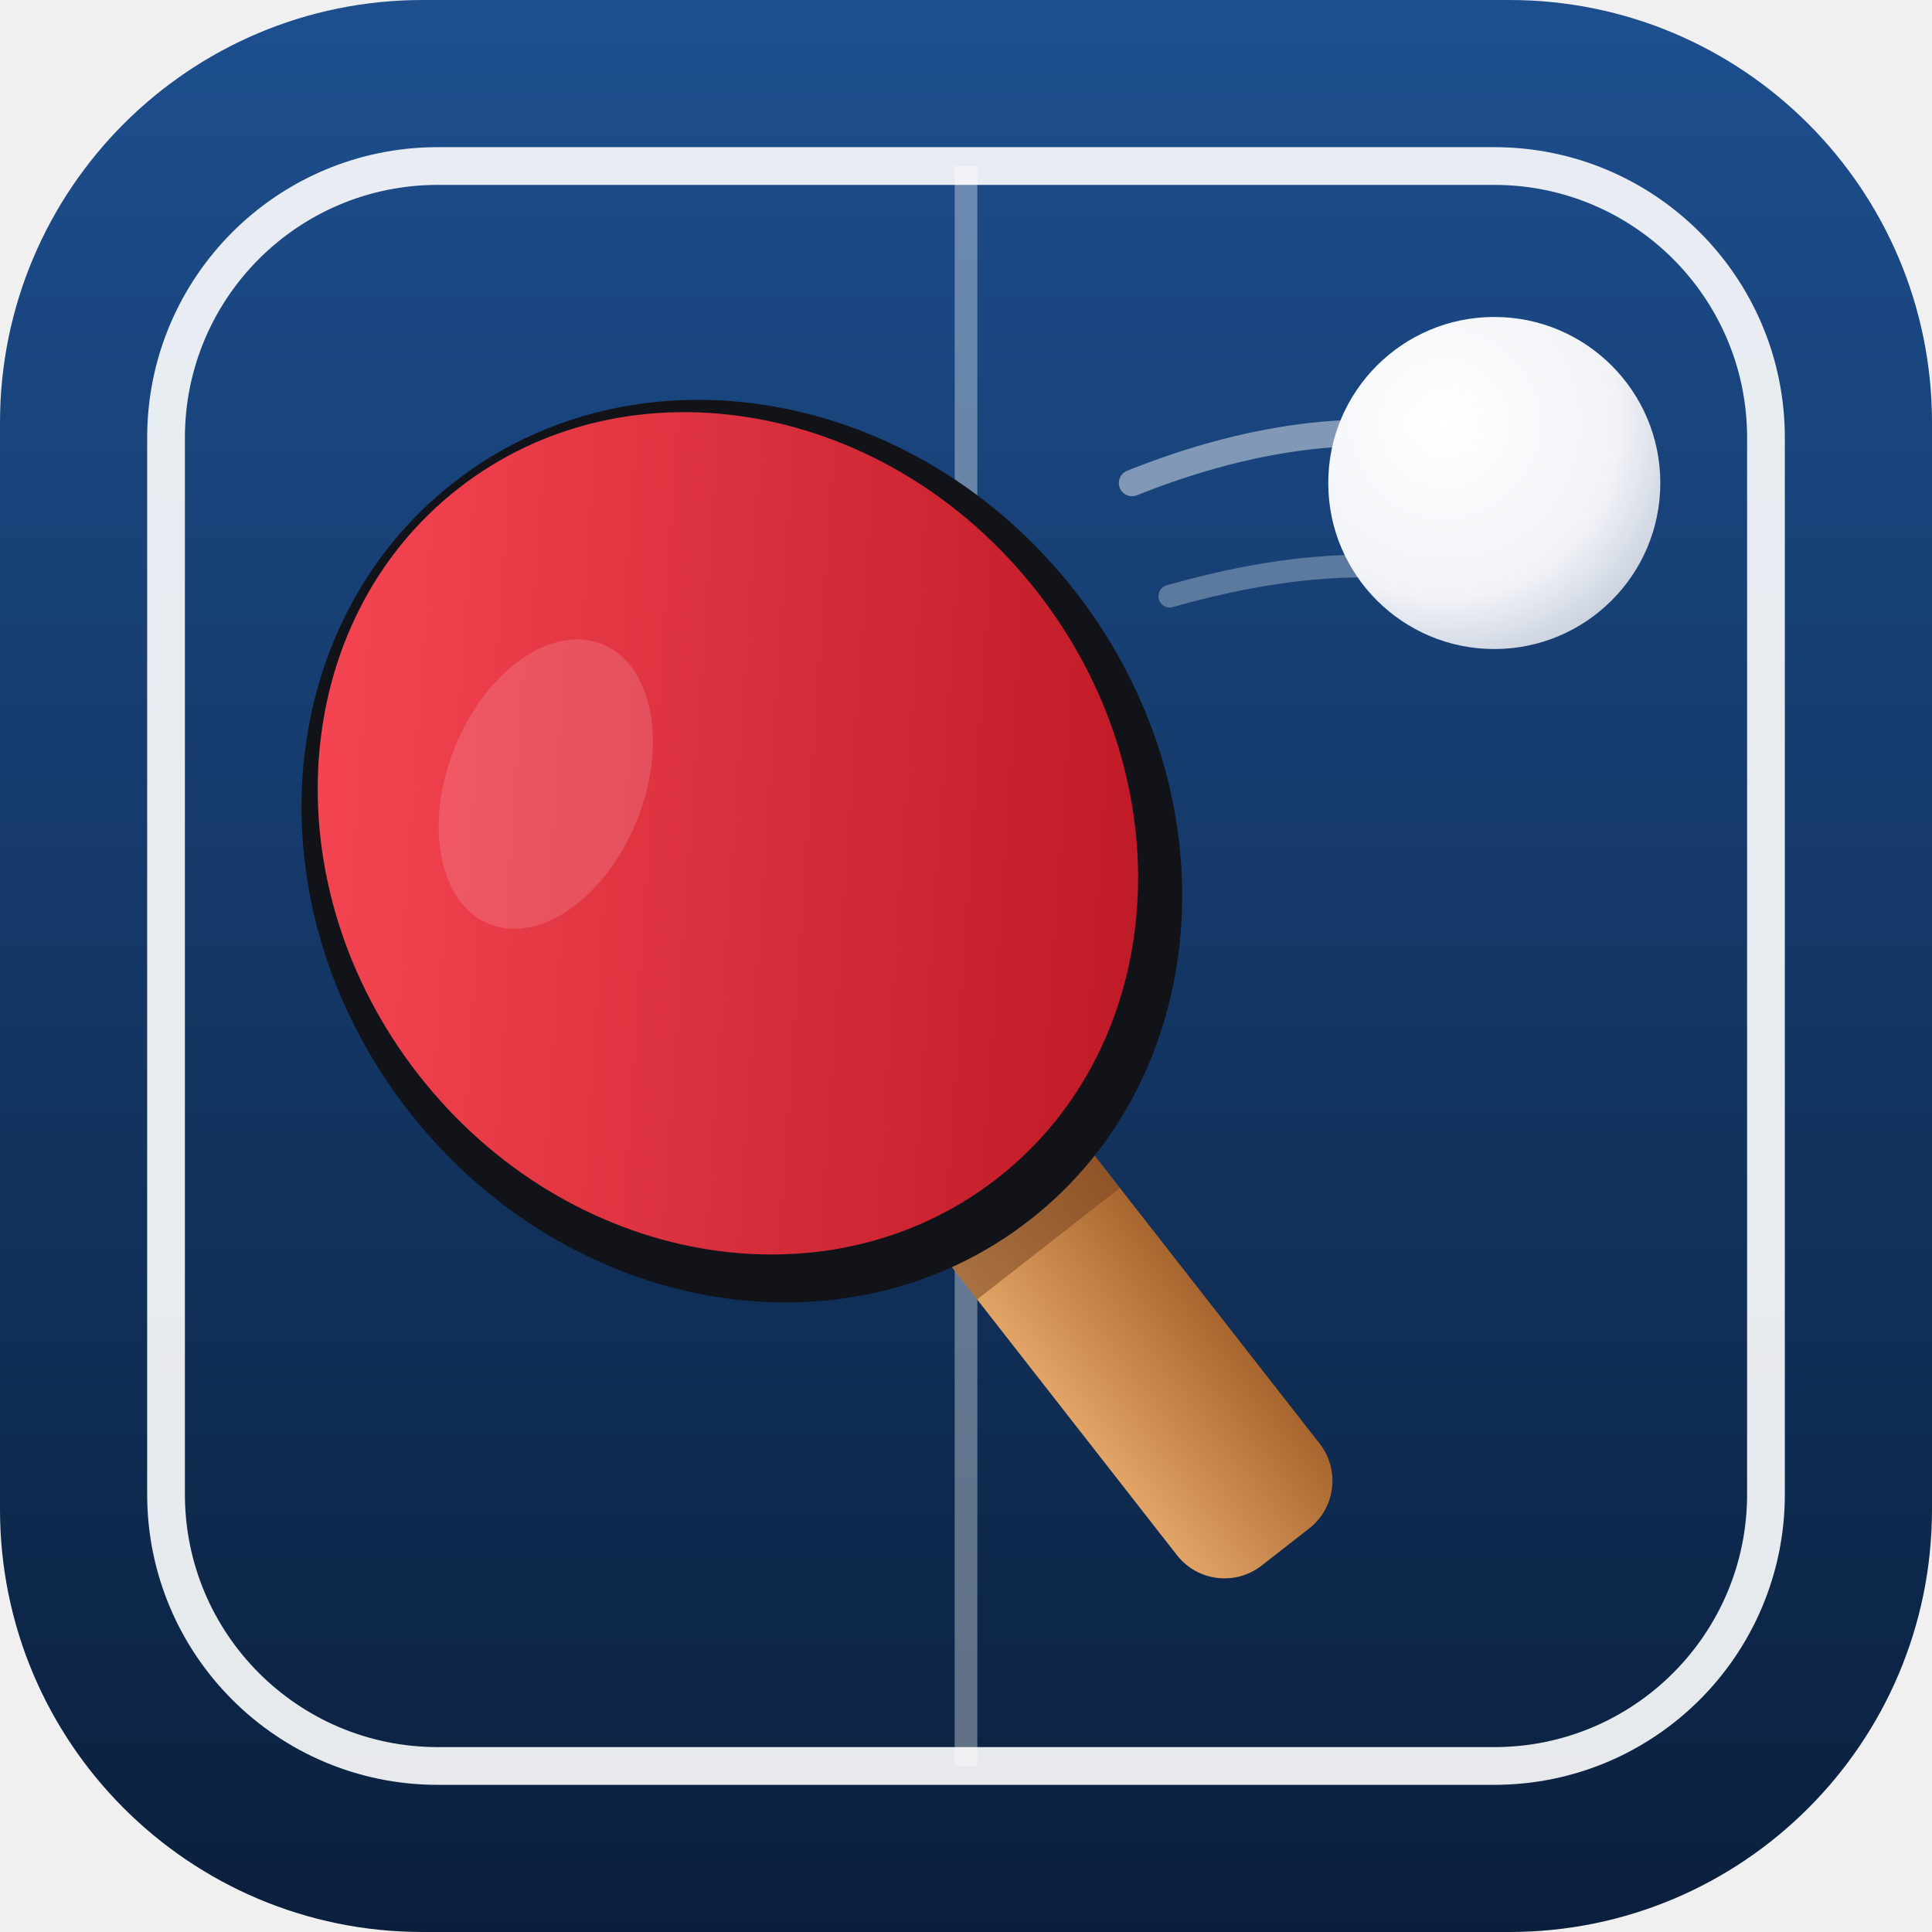
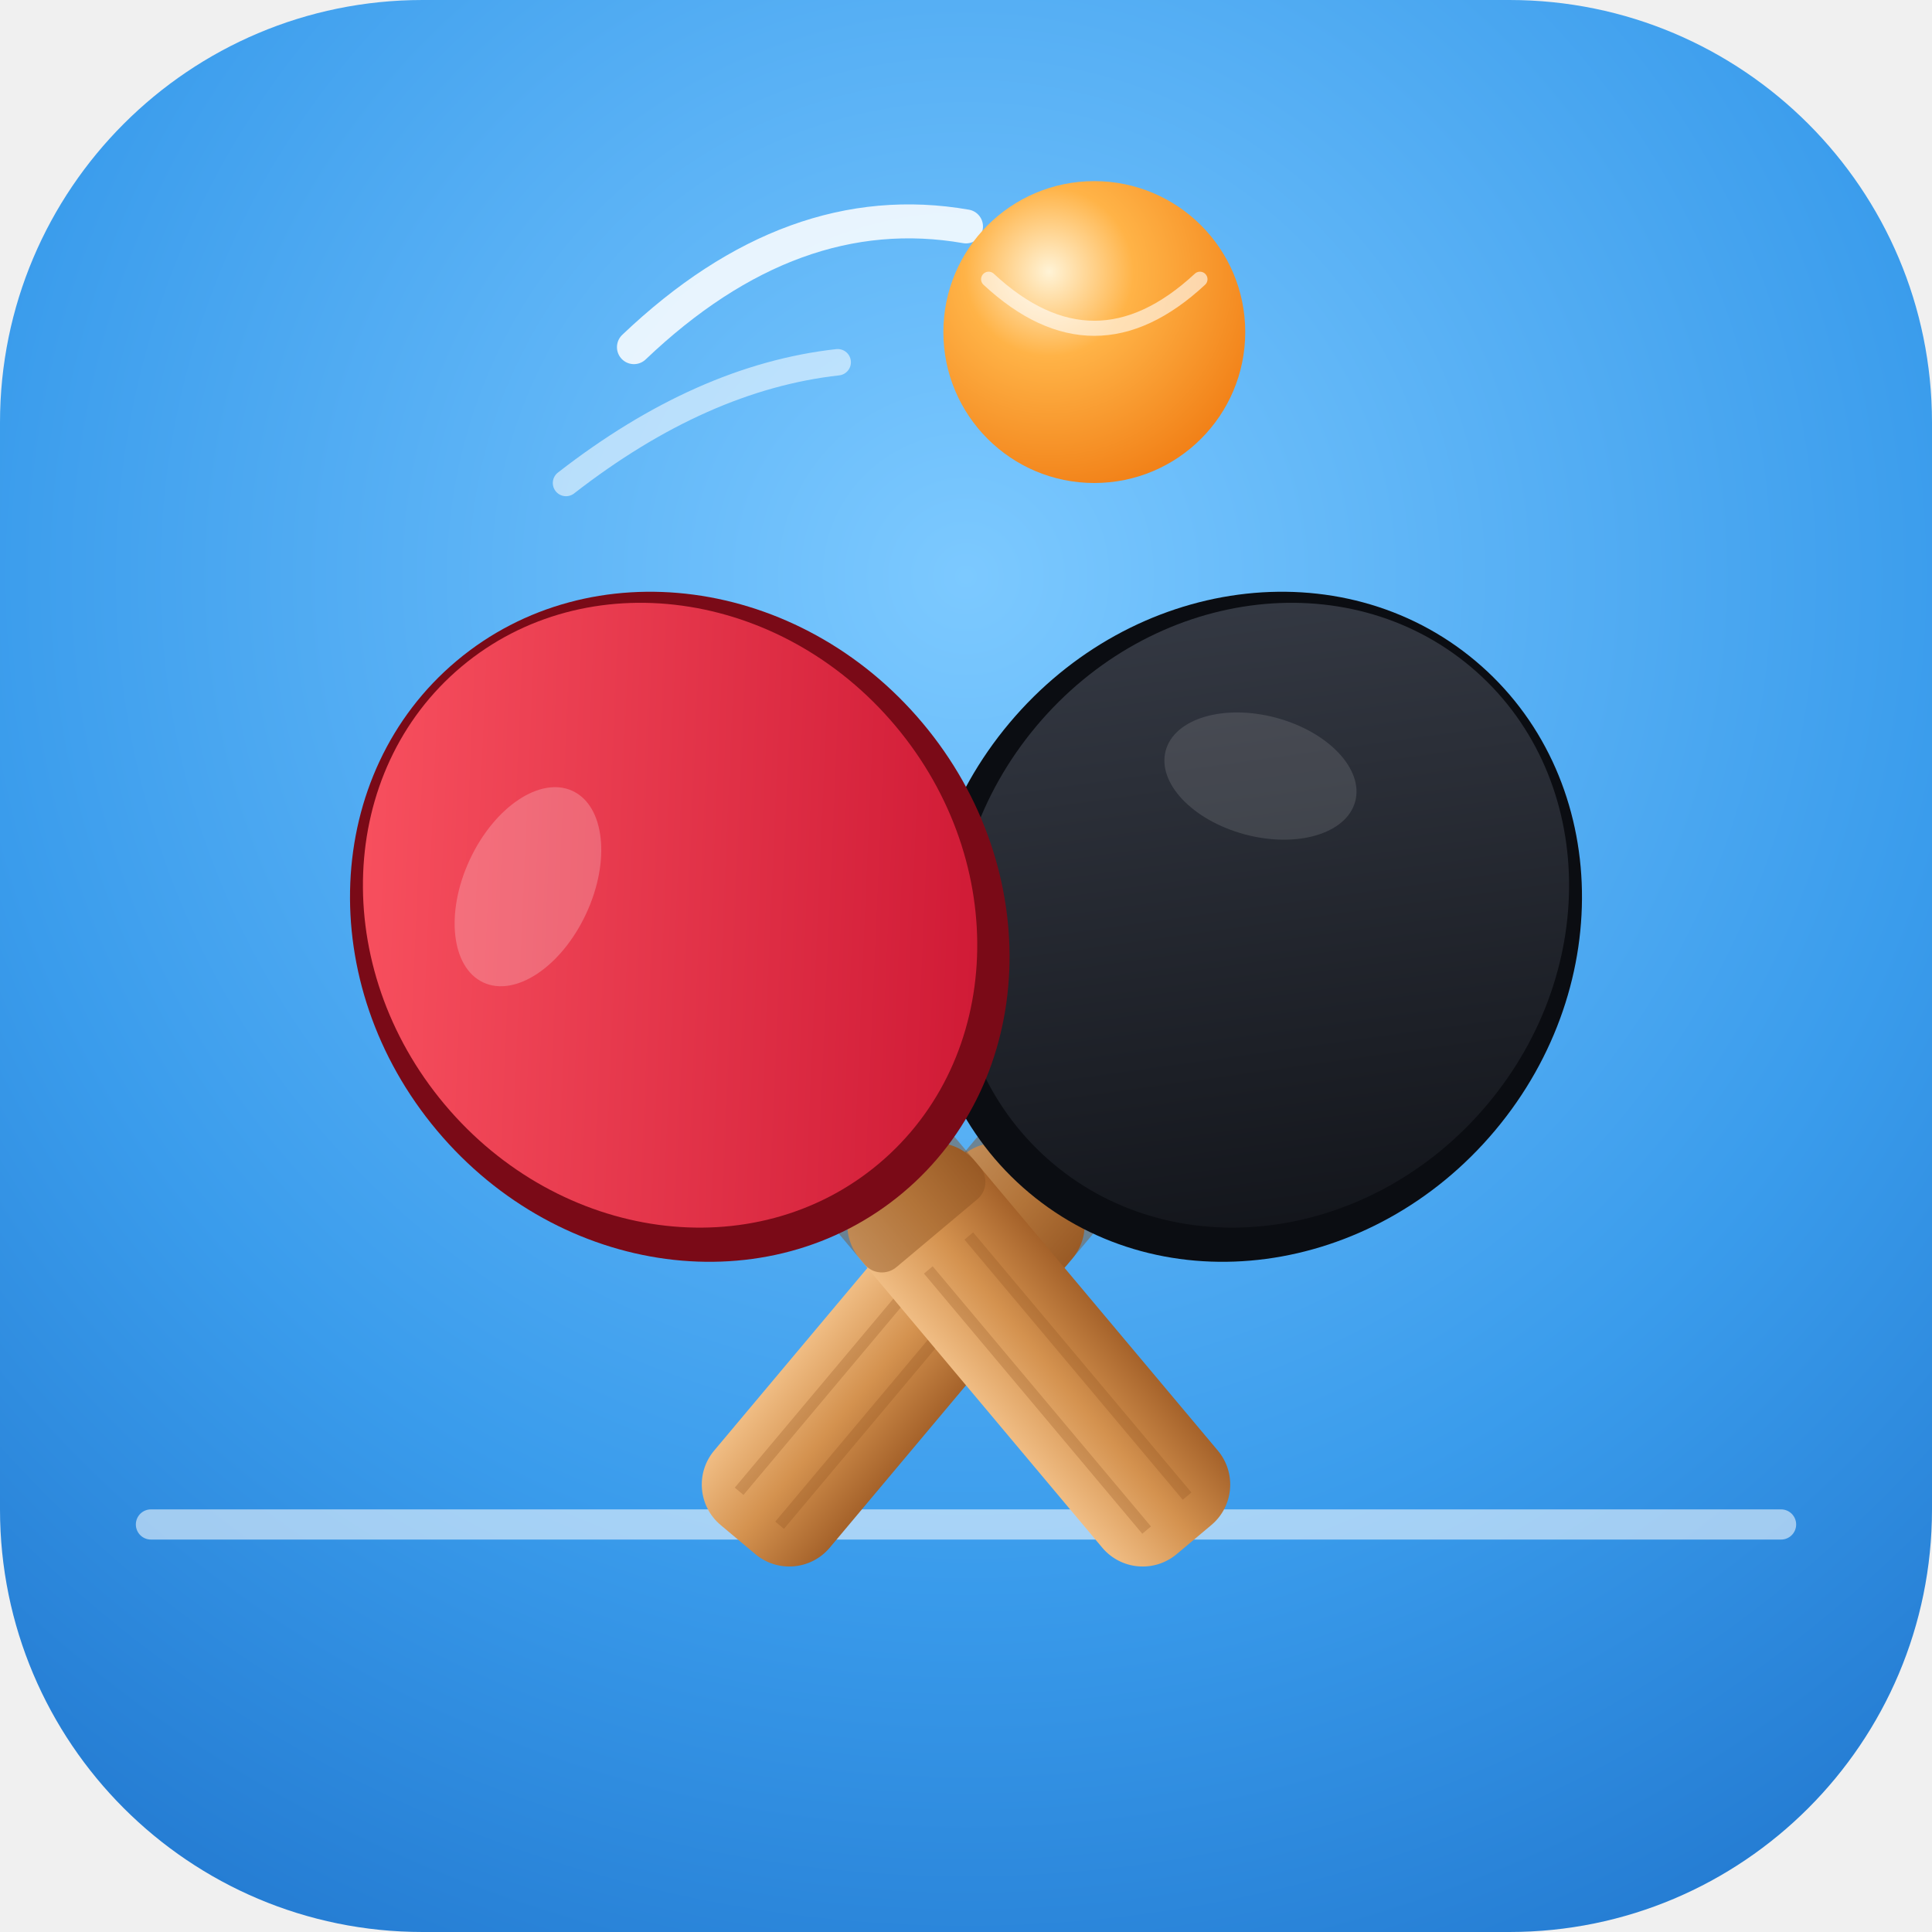
<svg xmlns="http://www.w3.org/2000/svg" viewBox="0 0 512 512">
  <defs>
-     <linearGradient id="bg" x1="0" y1="0" x2="0" y2="1">
-       <stop offset="0" stop-color="#1d4f8f" />
-       <stop offset="1" stop-color="#0a1f3c" />
+     <radialGradient id="bg" cx="0.5" cy="0.3" r="0.85">
+       <stop offset="0" stop-color="#7cc9ff" />
+       <stop offset="0.6" stop-color="#3a9cec" />
+       <stop offset="1" stop-color="#1f74cc" />
+     </radialGradient>
+     <linearGradient id="red" x1="0" y1="0" x2="1" y2="1">
+       <stop offset="0" stop-color="#ff5a66" />
+       <stop offset="1" stop-color="#c8102e" />
    </linearGradient>
-     <linearGradient id="rub" x1="0" y1="0" x2="1" y2="1">
-       <stop offset="0" stop-color="#ff4d5a" />
-       <stop offset="1" stop-color="#b5121f" />
+     <linearGradient id="blk" x1="0" y1="0" x2="1" y2="1">
+       <stop offset="0" stop-color="#3a3f4a" />
+       <stop offset="1" stop-color="#0d0f14" />
    </linearGradient>
    <linearGradient id="wood" x1="0" y1="0" x2="1" y2="0">
-       <stop offset="0" stop-color="#e2a467" />
-       <stop offset="1" stop-color="#a8652d" />
+       <stop offset="0" stop-color="#f0bd84" />
+       <stop offset="0.5" stop-color="#d4924f" />
+       <stop offset="1" stop-color="#a5622a" />
    </linearGradient>
-     <radialGradient id="ball" cx="0.35" cy="0.32" r="0.75">
-       <stop offset="0" stop-color="#ffffff" />
-       <stop offset="0.7" stop-color="#f1f3f7" />
-       <stop offset="1" stop-color="#c9d1de" />
+     <radialGradient id="ball" cx="0.35" cy="0.3" r="0.8">
+       <stop offset="0" stop-color="#fff3d6" />
+       <stop offset="0.35" stop-color="#ffb347" />
+       <stop offset="1" stop-color="#f07b12" />
    </radialGradient>
+     <g id="handle">
+       <rect x="-20" y="-34" width="40" height="128" rx="14" fill="url(#wood)" />
+       <rect x="-20" y="-34" width="40" height="22" rx="6" fill="#8a4f1f" opacity=".45" />
+       <path d="M-8 -6 V84 M6 -6 V84" stroke="#8a4f1f" stroke-opacity=".25" stroke-width="3" />
+     </g>
  </defs>
  <rect width="512" height="512" rx="112" fill="url(#bg)" />
-   <rect x="44" y="44" width="424" height="424" rx="72" fill="none" stroke="#fff" stroke-opacity=".9" stroke-width="10" />
-   <line x1="256" y1="44" x2="256" y2="468" stroke="#fff" stroke-opacity=".35" stroke-width="6" />
-   <g transform="rotate(-38 236 276)">
-     <rect x="212" y="318" width="48" height="128" rx="16" fill="url(#wood)" />
-     <rect x="212" y="318" width="48" height="26" fill="#7a4520" opacity=".55" />
-     <ellipse cx="236" cy="212" rx="112" ry="124" fill="#111318" />
-     <ellipse cx="236" cy="206" rx="104" ry="116" fill="url(#rub)" />
-     <ellipse cx="206" cy="166" rx="40" ry="26" fill="#fff" opacity=".14" transform="rotate(-30 206 166)" />
+   <path d="M40 404 H472" stroke="#fff" stroke-opacity=".55" stroke-width="8" stroke-linecap="round" />
+   <g transform="translate(256 336) rotate(40)">
+     <use href="#handle" />
+     <ellipse cx="0" cy="-118" rx="84" ry="92" fill="#0b0d12" />
+     <ellipse cx="0" cy="-122" rx="78" ry="86" fill="url(#blk)" />
+     <ellipse cx="-24" cy="-150" rx="26" ry="16" fill="#fff" opacity=".12" transform="rotate(-25 -24 -150)" />
  </g>
-   <path d="M300 128 Q350 108 392 118" stroke="#fff" stroke-opacity=".45" stroke-width="7" fill="none" stroke-linecap="round" />
-   <path d="M310 158 Q352 146 384 152" stroke="#fff" stroke-opacity=".3" stroke-width="6" fill="none" stroke-linecap="round" />
-   <circle cx="396" cy="128" r="44" fill="url(#ball)" />
+   <g transform="translate(256 336) rotate(-40)">
+     <use href="#handle" />
+     <ellipse cx="0" cy="-118" rx="84" ry="92" fill="#7a0a17" />
+     <ellipse cx="0" cy="-122" rx="78" ry="86" fill="url(#red)" />
+     <ellipse cx="-24" cy="-152" rx="28" ry="17" fill="#fff" opacity=".22" transform="rotate(-25 -24 -152)" />
+   </g>
+   <path d="M168 92 Q210 52 256 60" stroke="#fff" stroke-width="9" fill="none" stroke-linecap="round" opacity=".85" />
+   <path d="M150 128 Q186 100 222 96" stroke="#fff" stroke-width="7" fill="none" stroke-linecap="round" opacity=".55" />
+   <circle cx="290" cy="88" r="40" fill="url(#ball)" />
+   <path d="M262 74 Q290 100 318 74" stroke="#fff" stroke-opacity=".6" stroke-width="4" fill="none" stroke-linecap="round" />
</svg>
